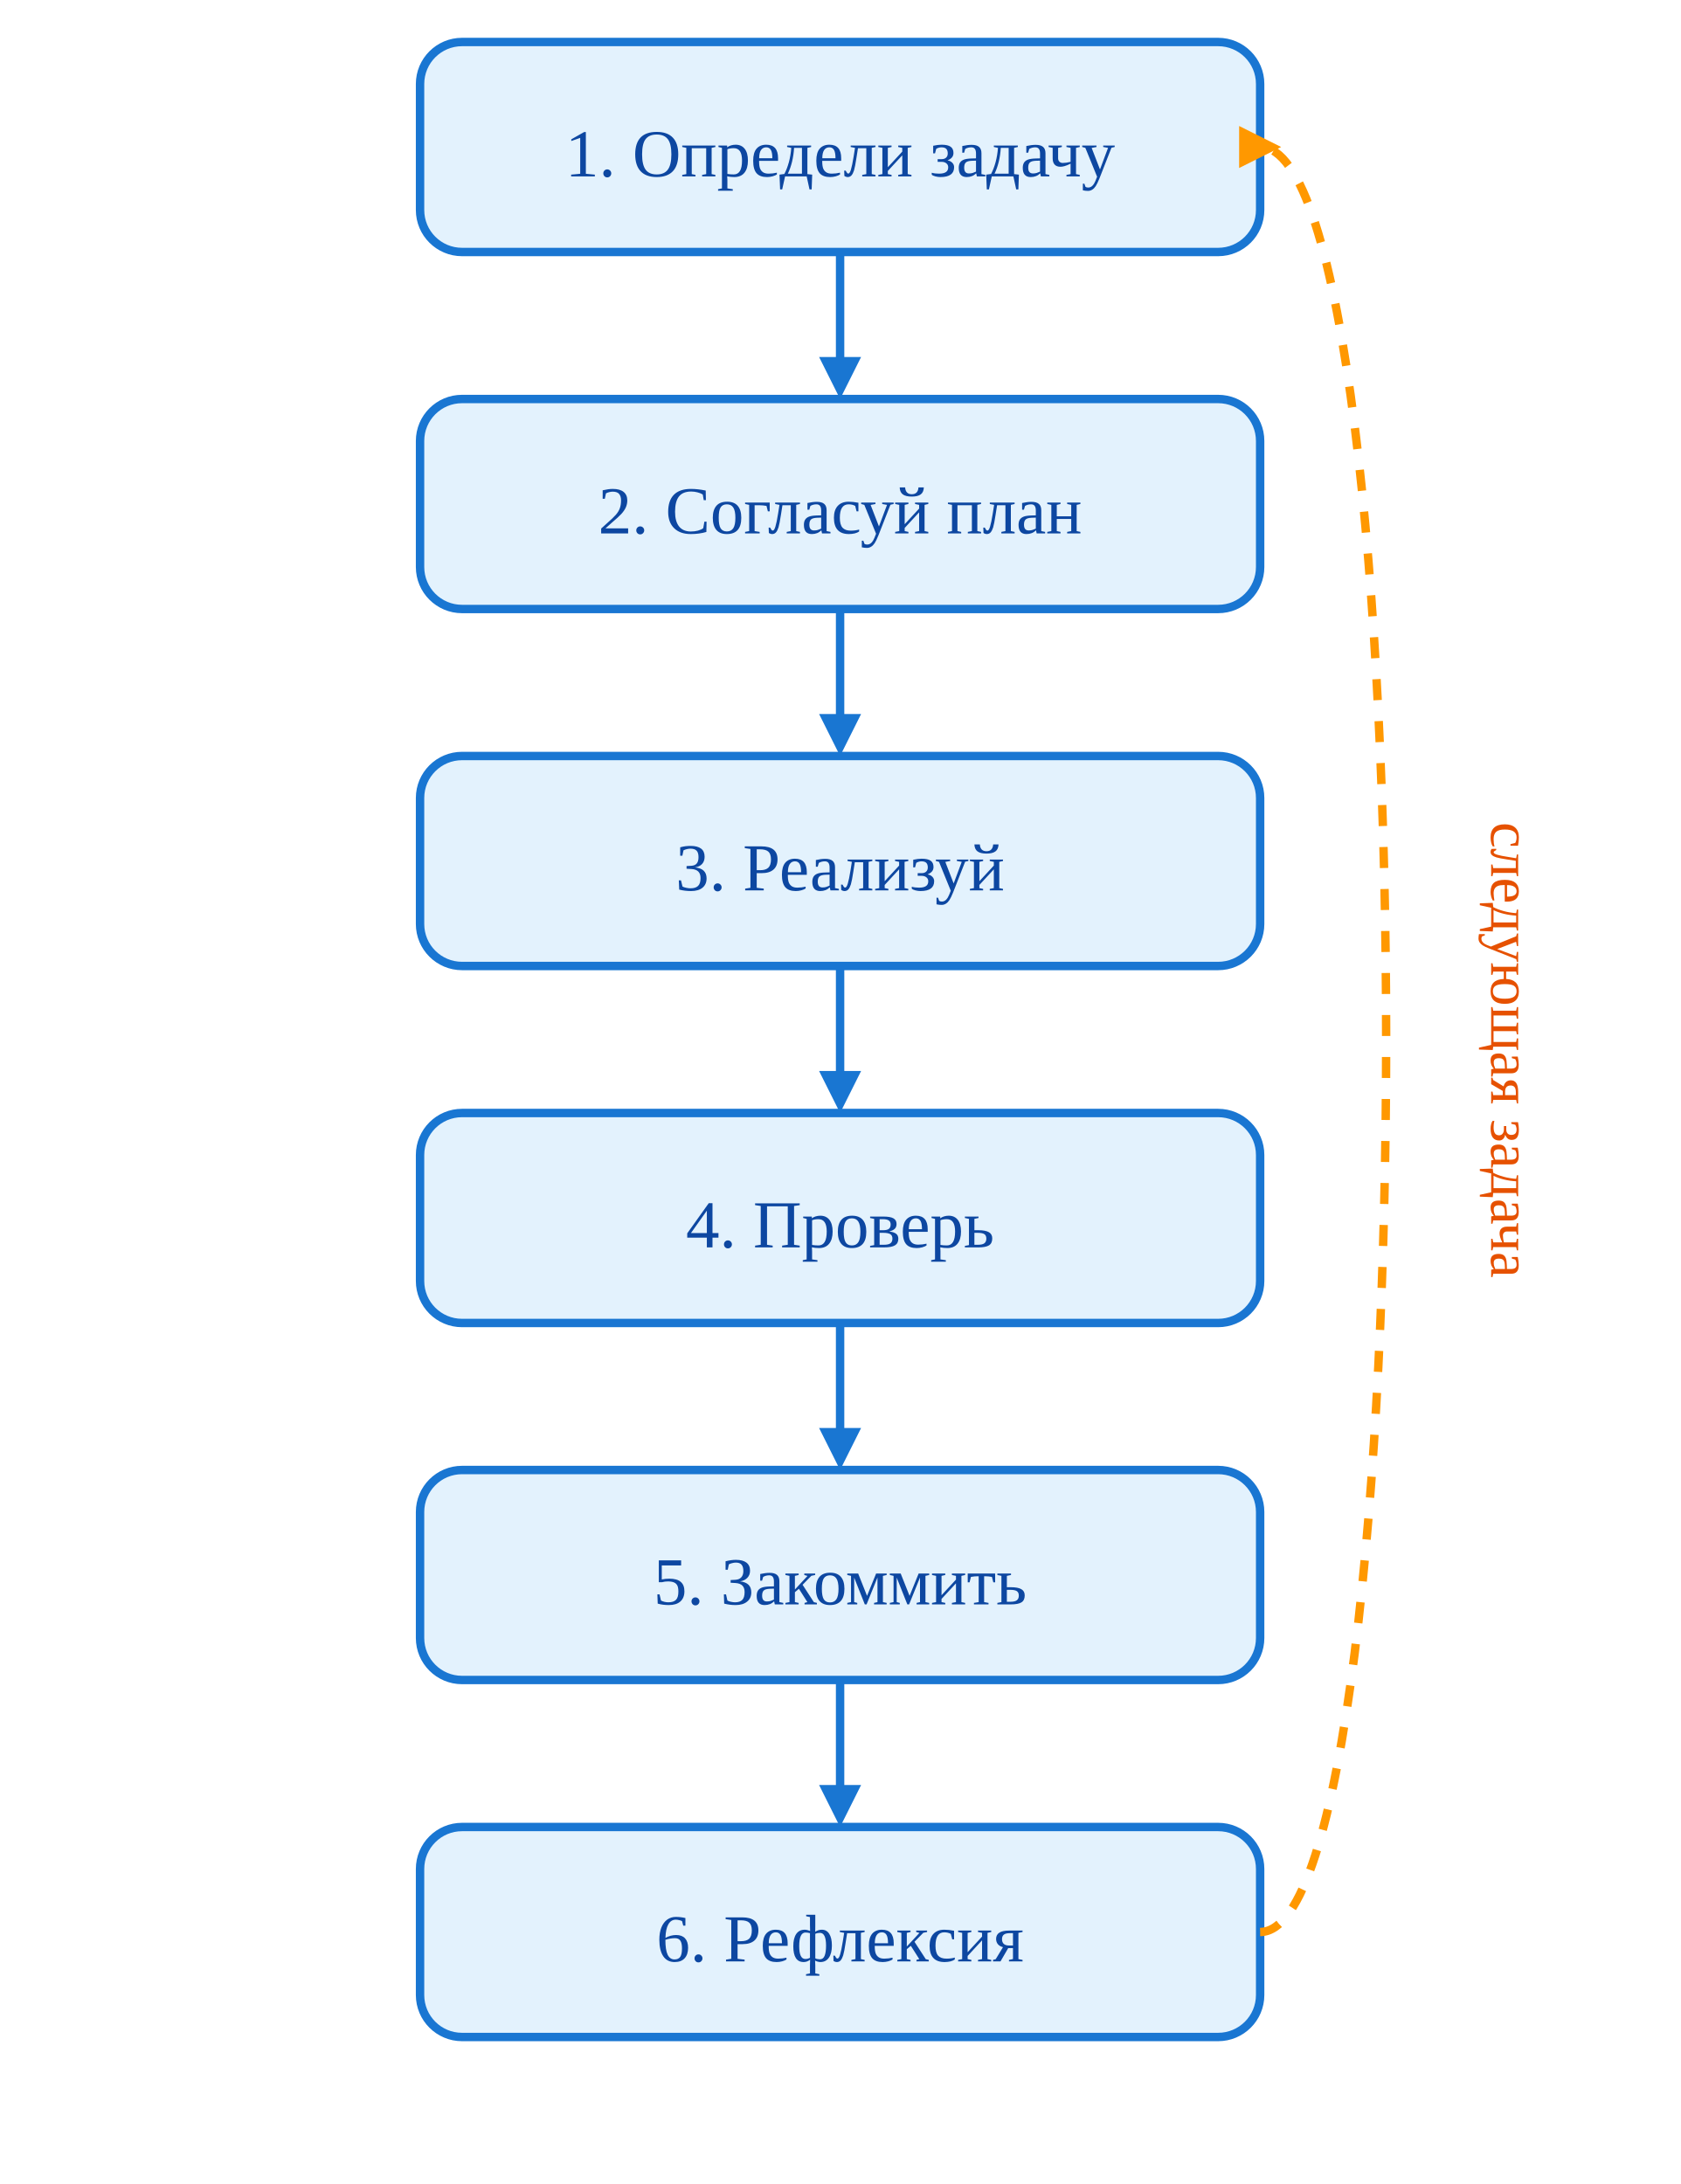
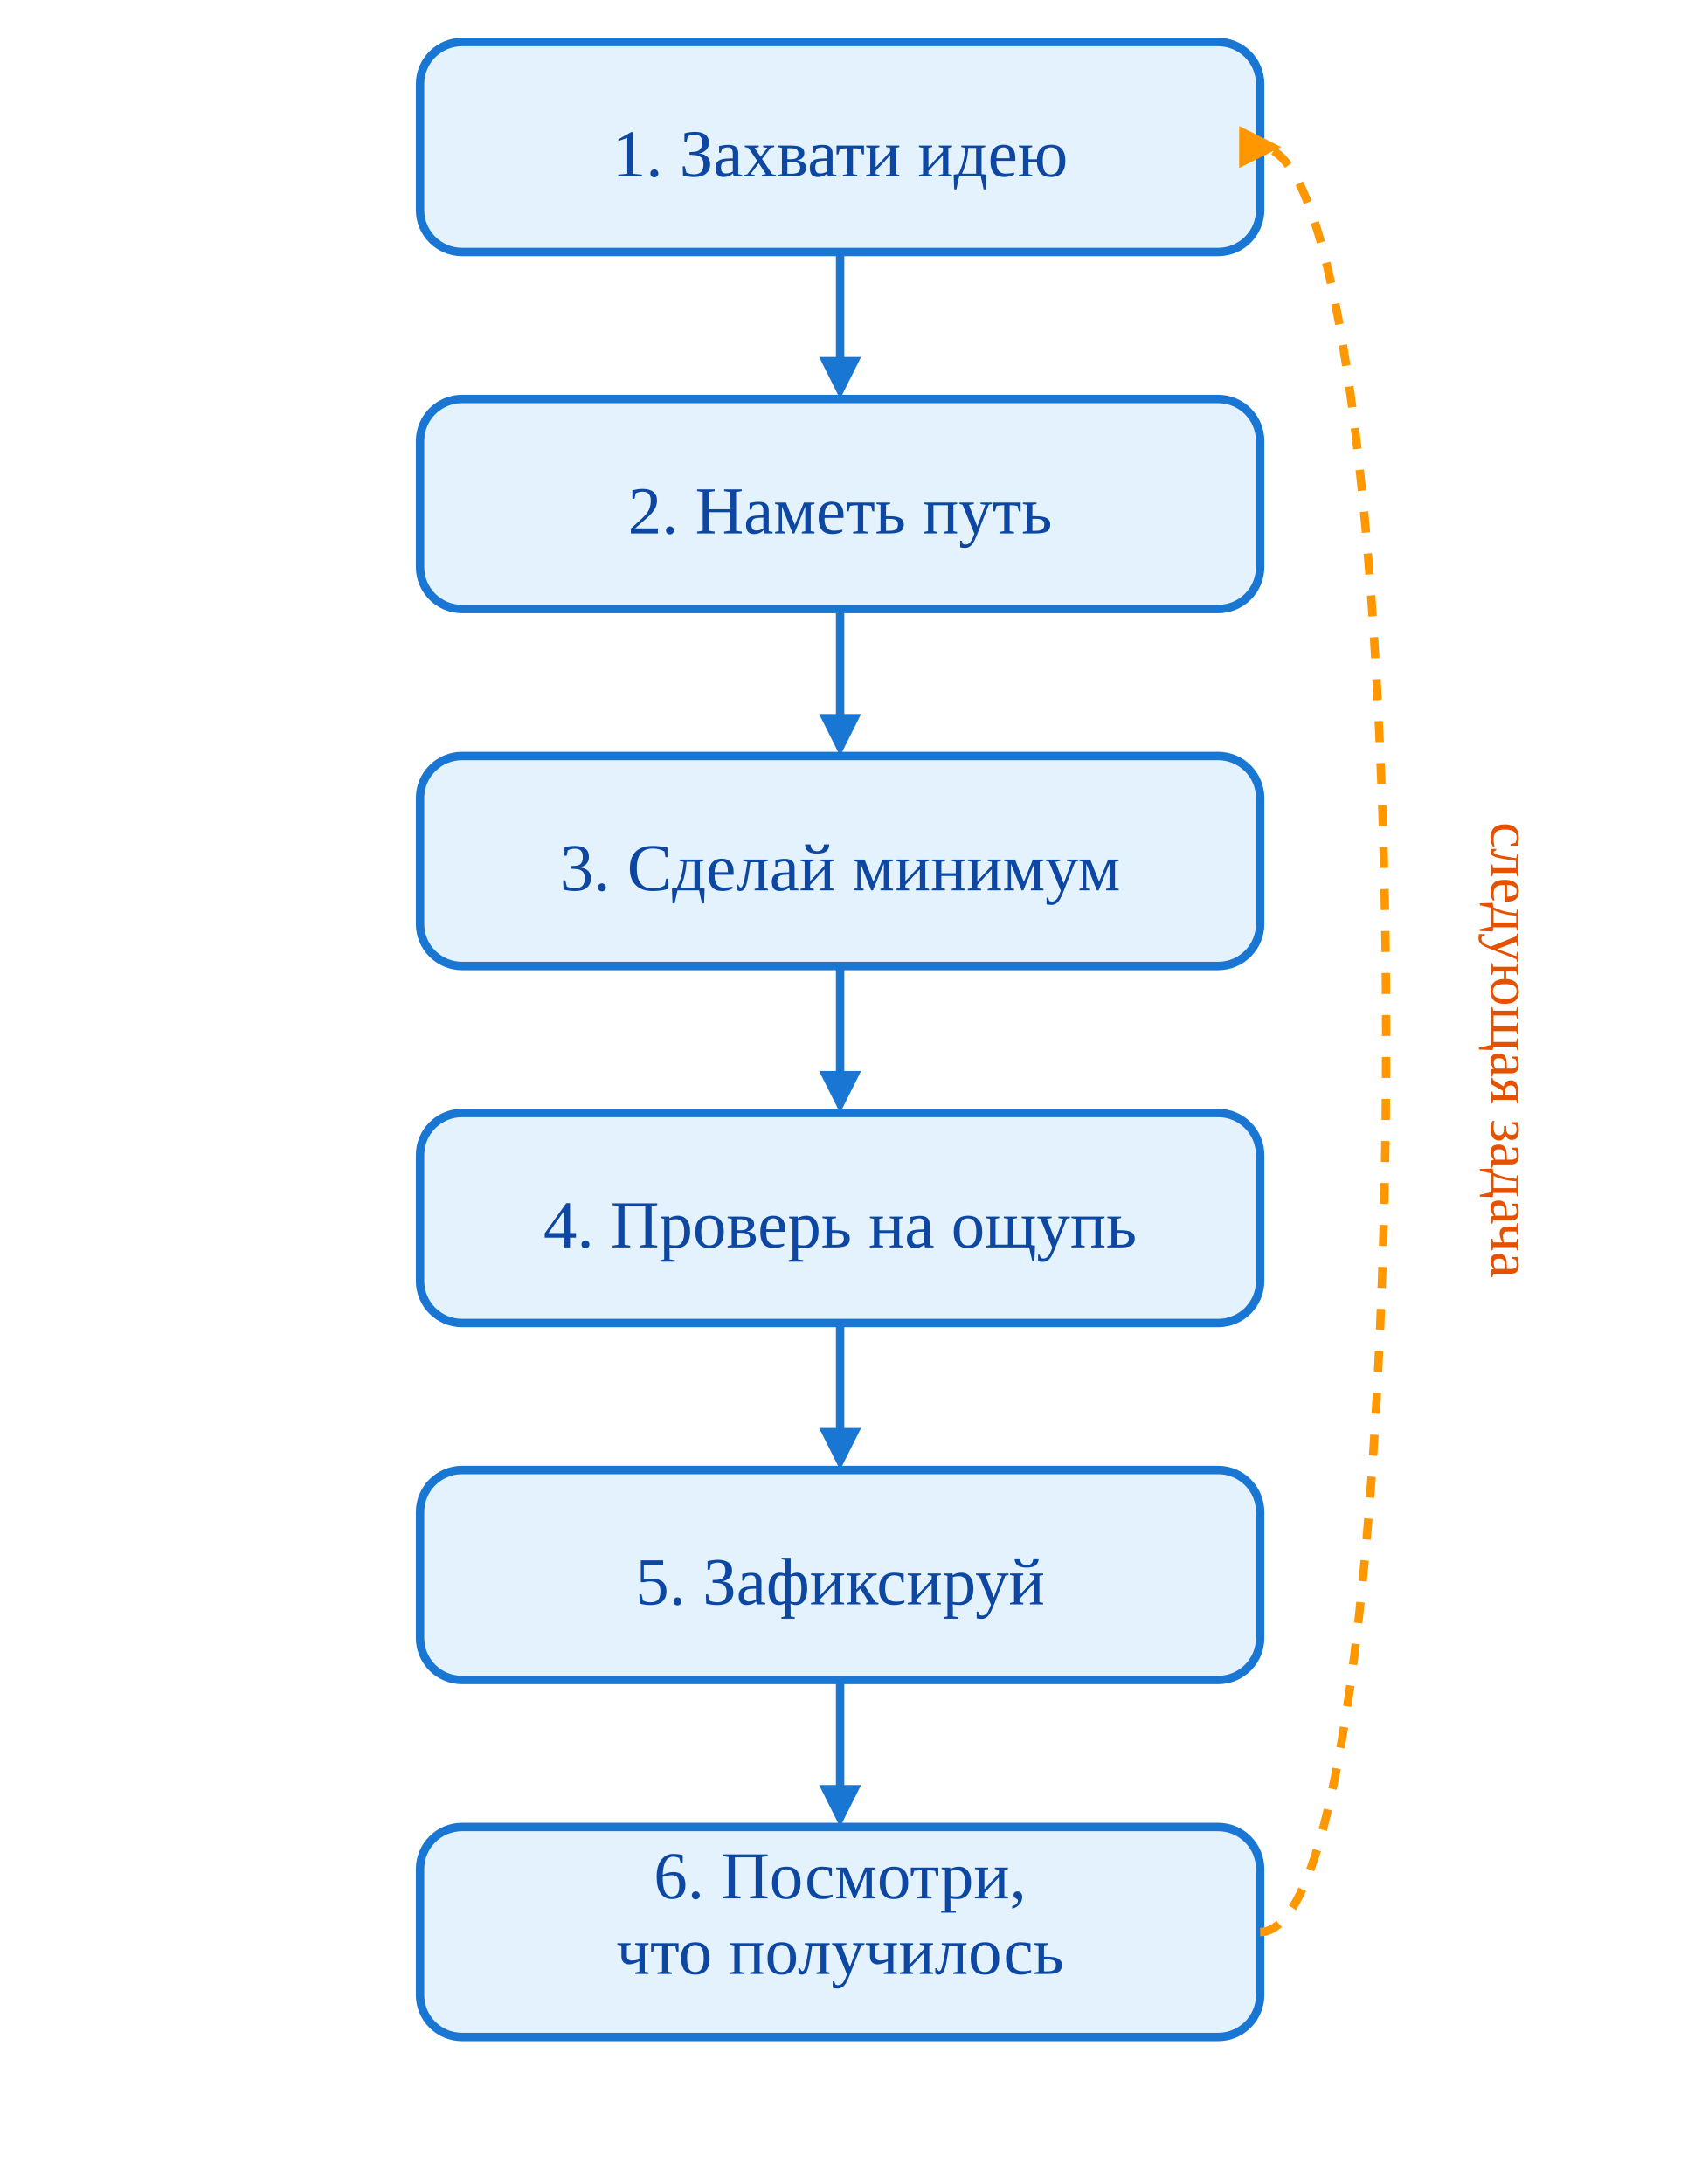
<svg xmlns="http://www.w3.org/2000/svg" width="400" height="520" viewBox="0 0 400 520">
  <rect x="100" y="10" width="200" height="50" rx="10" fill="#e3f2fd" stroke="#1976d2" stroke-width="2" />
-   <text x="200" y="42" text-anchor="middle" font-size="16" fill="#0d47a1">1. Определи задачу</text>
+   <text x="200" y="42" text-anchor="middle" font-size="16" fill="#0d47a1">1. Захвати идею</text>
  <line x1="200" y1="60" x2="200" y2="90" stroke="#1976d2" stroke-width="2" />
  <polygon points="195,85 200,95 205,85" fill="#1976d2" />
  <rect x="100" y="95" width="200" height="50" rx="10" fill="#e3f2fd" stroke="#1976d2" stroke-width="2" />
-   <text x="200" y="127" text-anchor="middle" font-size="16" fill="#0d47a1">2. Согласуй план</text>
+   <text x="200" y="127" text-anchor="middle" font-size="16" fill="#0d47a1">2. Наметь путь</text>
  <line x1="200" y1="145" x2="200" y2="175" stroke="#1976d2" stroke-width="2" />
  <polygon points="195,170 200,180 205,170" fill="#1976d2" />
  <rect x="100" y="180" width="200" height="50" rx="10" fill="#e3f2fd" stroke="#1976d2" stroke-width="2" />
-   <text x="200" y="212" text-anchor="middle" font-size="16" fill="#0d47a1">3. Реализуй</text>
+   <text x="200" y="212" text-anchor="middle" font-size="16" fill="#0d47a1">3. Сделай минимум</text>
  <line x1="200" y1="230" x2="200" y2="260" stroke="#1976d2" stroke-width="2" />
  <polygon points="195,255 200,265 205,255" fill="#1976d2" />
  <rect x="100" y="265" width="200" height="50" rx="10" fill="#e3f2fd" stroke="#1976d2" stroke-width="2" />
-   <text x="200" y="297" text-anchor="middle" font-size="16" fill="#0d47a1">4. Проверь</text>
+   <text x="200" y="297" text-anchor="middle" font-size="16" fill="#0d47a1">4. Проверь на ощупь</text>
  <line x1="200" y1="315" x2="200" y2="345" stroke="#1976d2" stroke-width="2" />
  <polygon points="195,340 200,350 205,340" fill="#1976d2" />
  <rect x="100" y="350" width="200" height="50" rx="10" fill="#e3f2fd" stroke="#1976d2" stroke-width="2" />
-   <text x="200" y="382" text-anchor="middle" font-size="16" fill="#0d47a1">5. Закоммить</text>
+   <text x="200" y="382" text-anchor="middle" font-size="16" fill="#0d47a1">5. Зафиксируй</text>
  <line x1="200" y1="400" x2="200" y2="430" stroke="#1976d2" stroke-width="2" />
  <polygon points="195,425 200,435 205,425" fill="#1976d2" />
  <rect x="100" y="435" width="200" height="50" rx="10" fill="#e3f2fd" stroke="#1976d2" stroke-width="2" />
-   <text x="200" y="467" text-anchor="middle" font-size="16" fill="#0d47a1">6. Рефлексия</text>
+   <text x="200" y="452" text-anchor="middle" font-size="16" fill="#0d47a1">6. Посмотри,</text>
+   <text x="200" y="470" text-anchor="middle" font-size="16" fill="#0d47a1">что получилось</text>
  <path d="M 300 460 C 340 460, 340 35, 300 35" fill="none" stroke="#ff9800" stroke-width="2" stroke-dasharray="5,5" />
  <polygon points="295,40 305,35 295,30" fill="#ff9800" />
  <text x="355" y="250" text-anchor="middle" font-size="14" fill="#e65100" transform="rotate(90 355 250)">следующая задача</text>
</svg>
